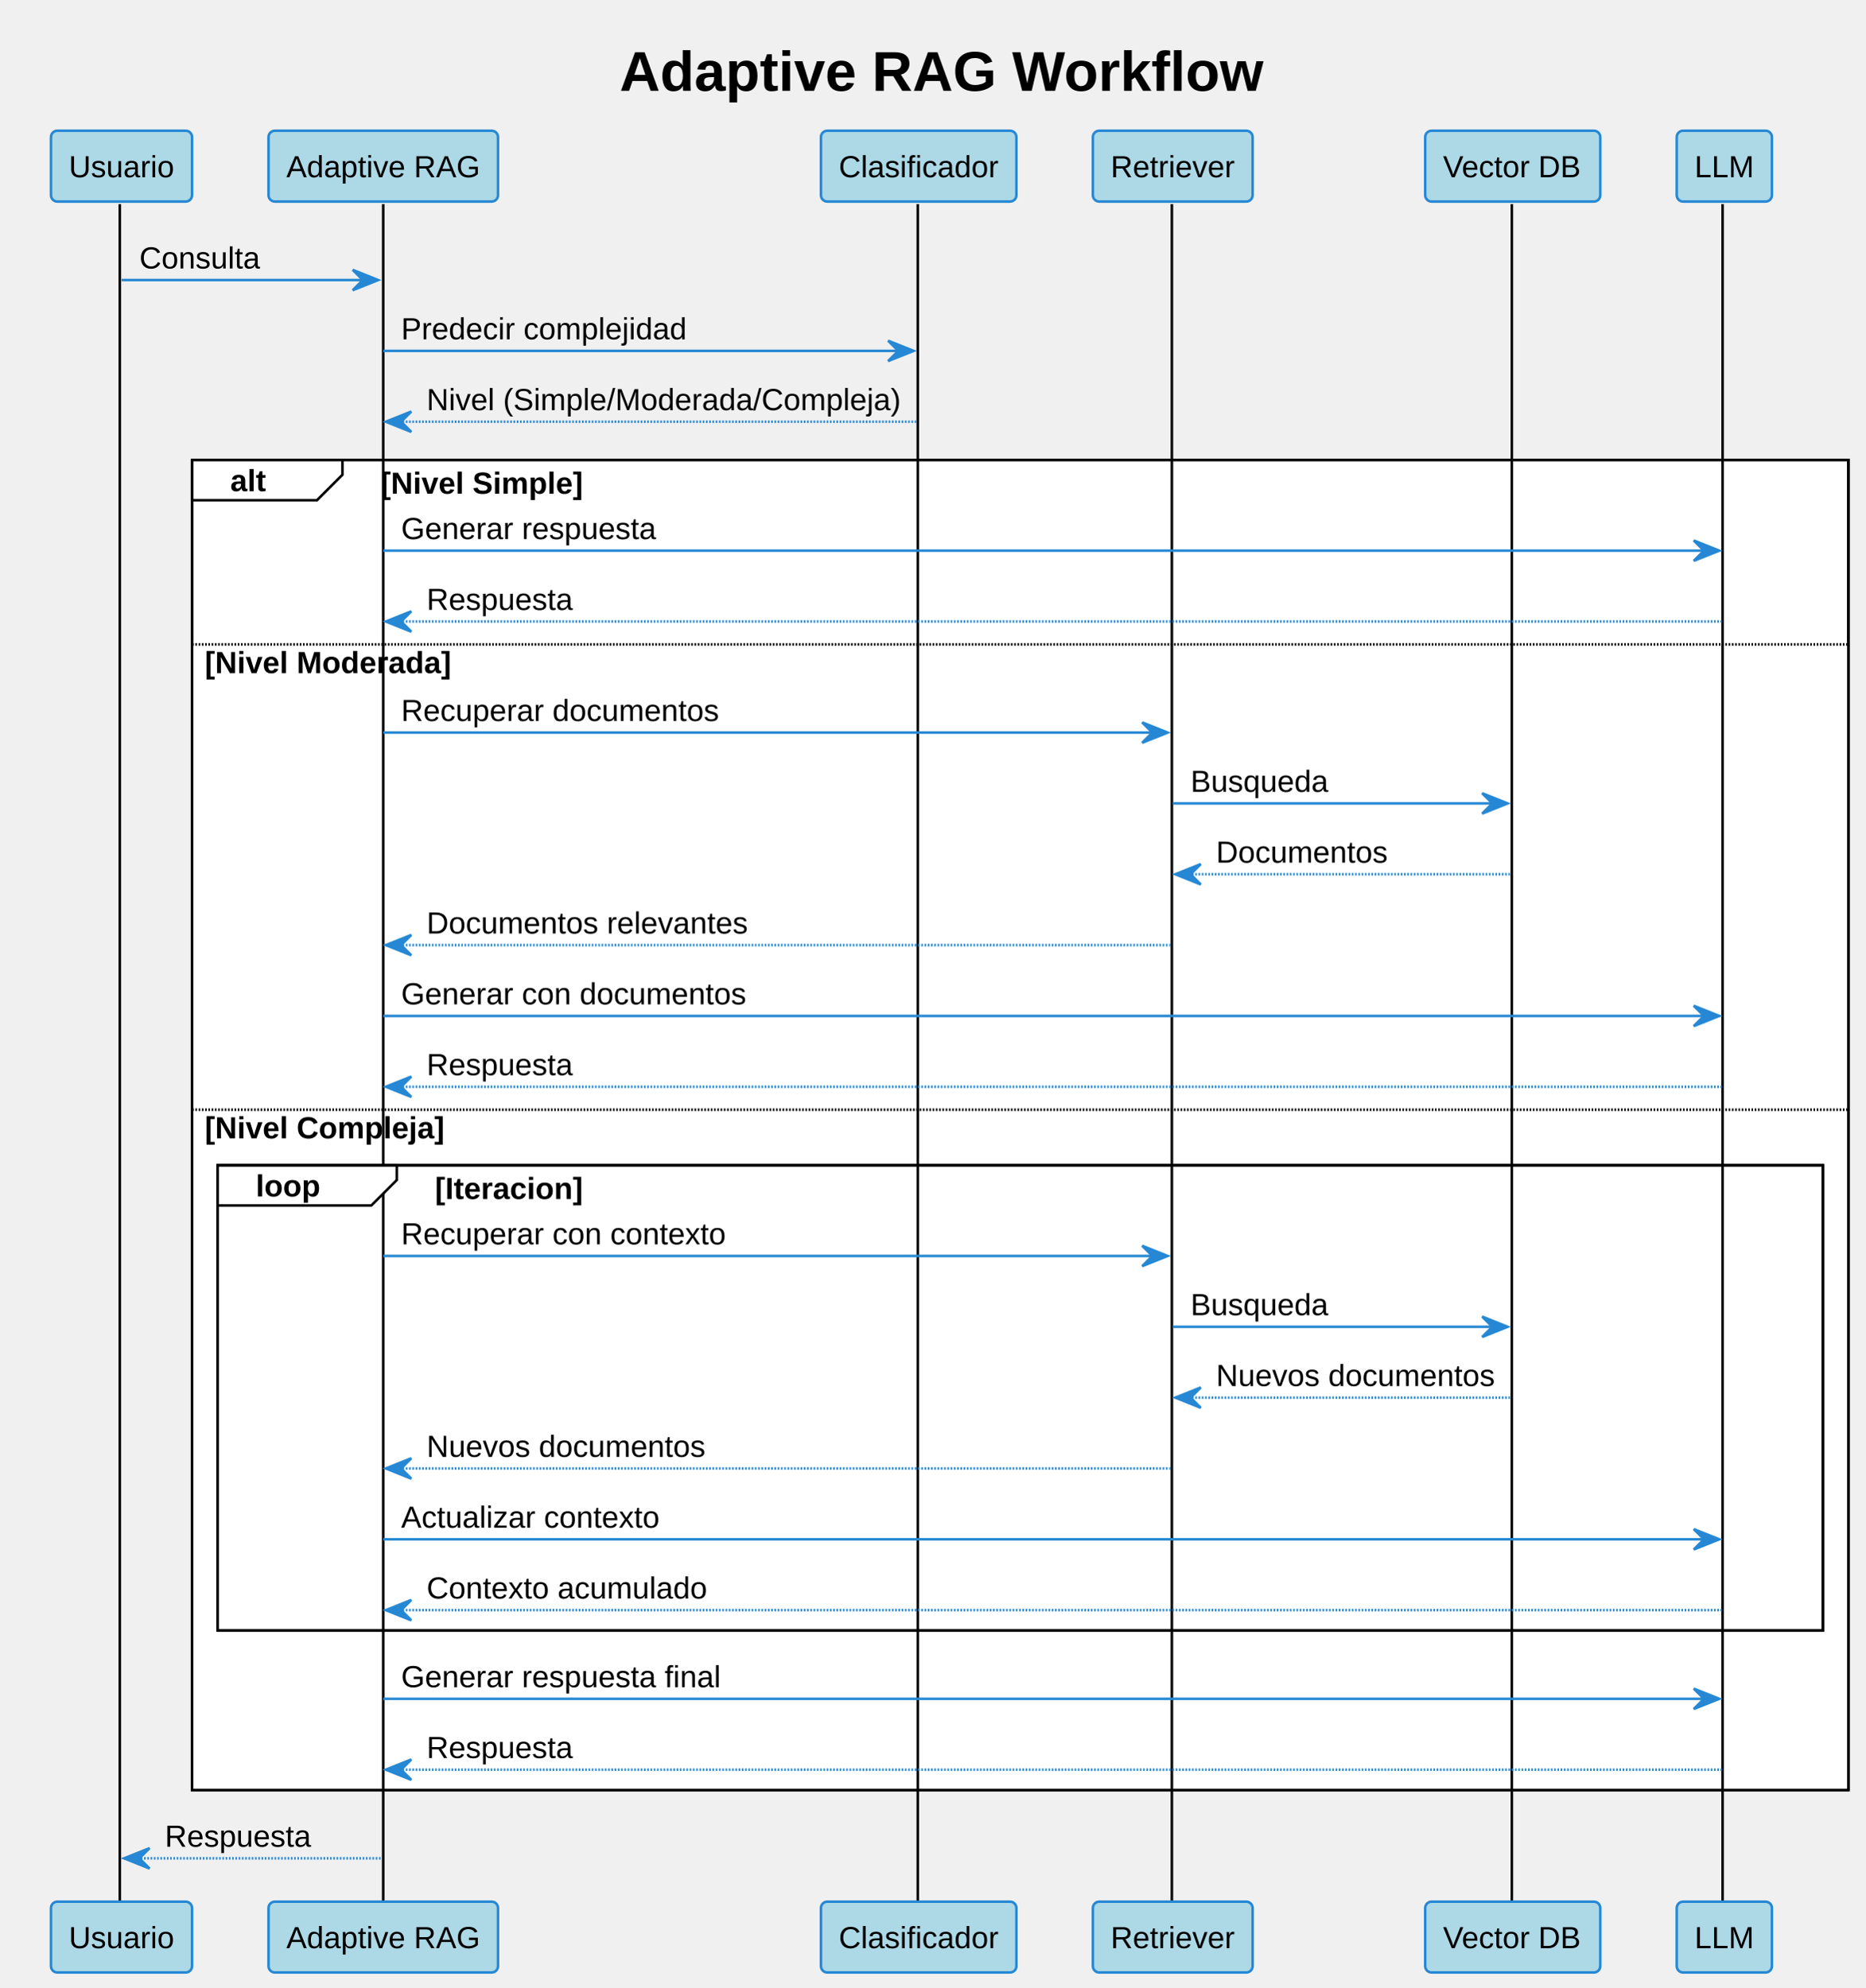
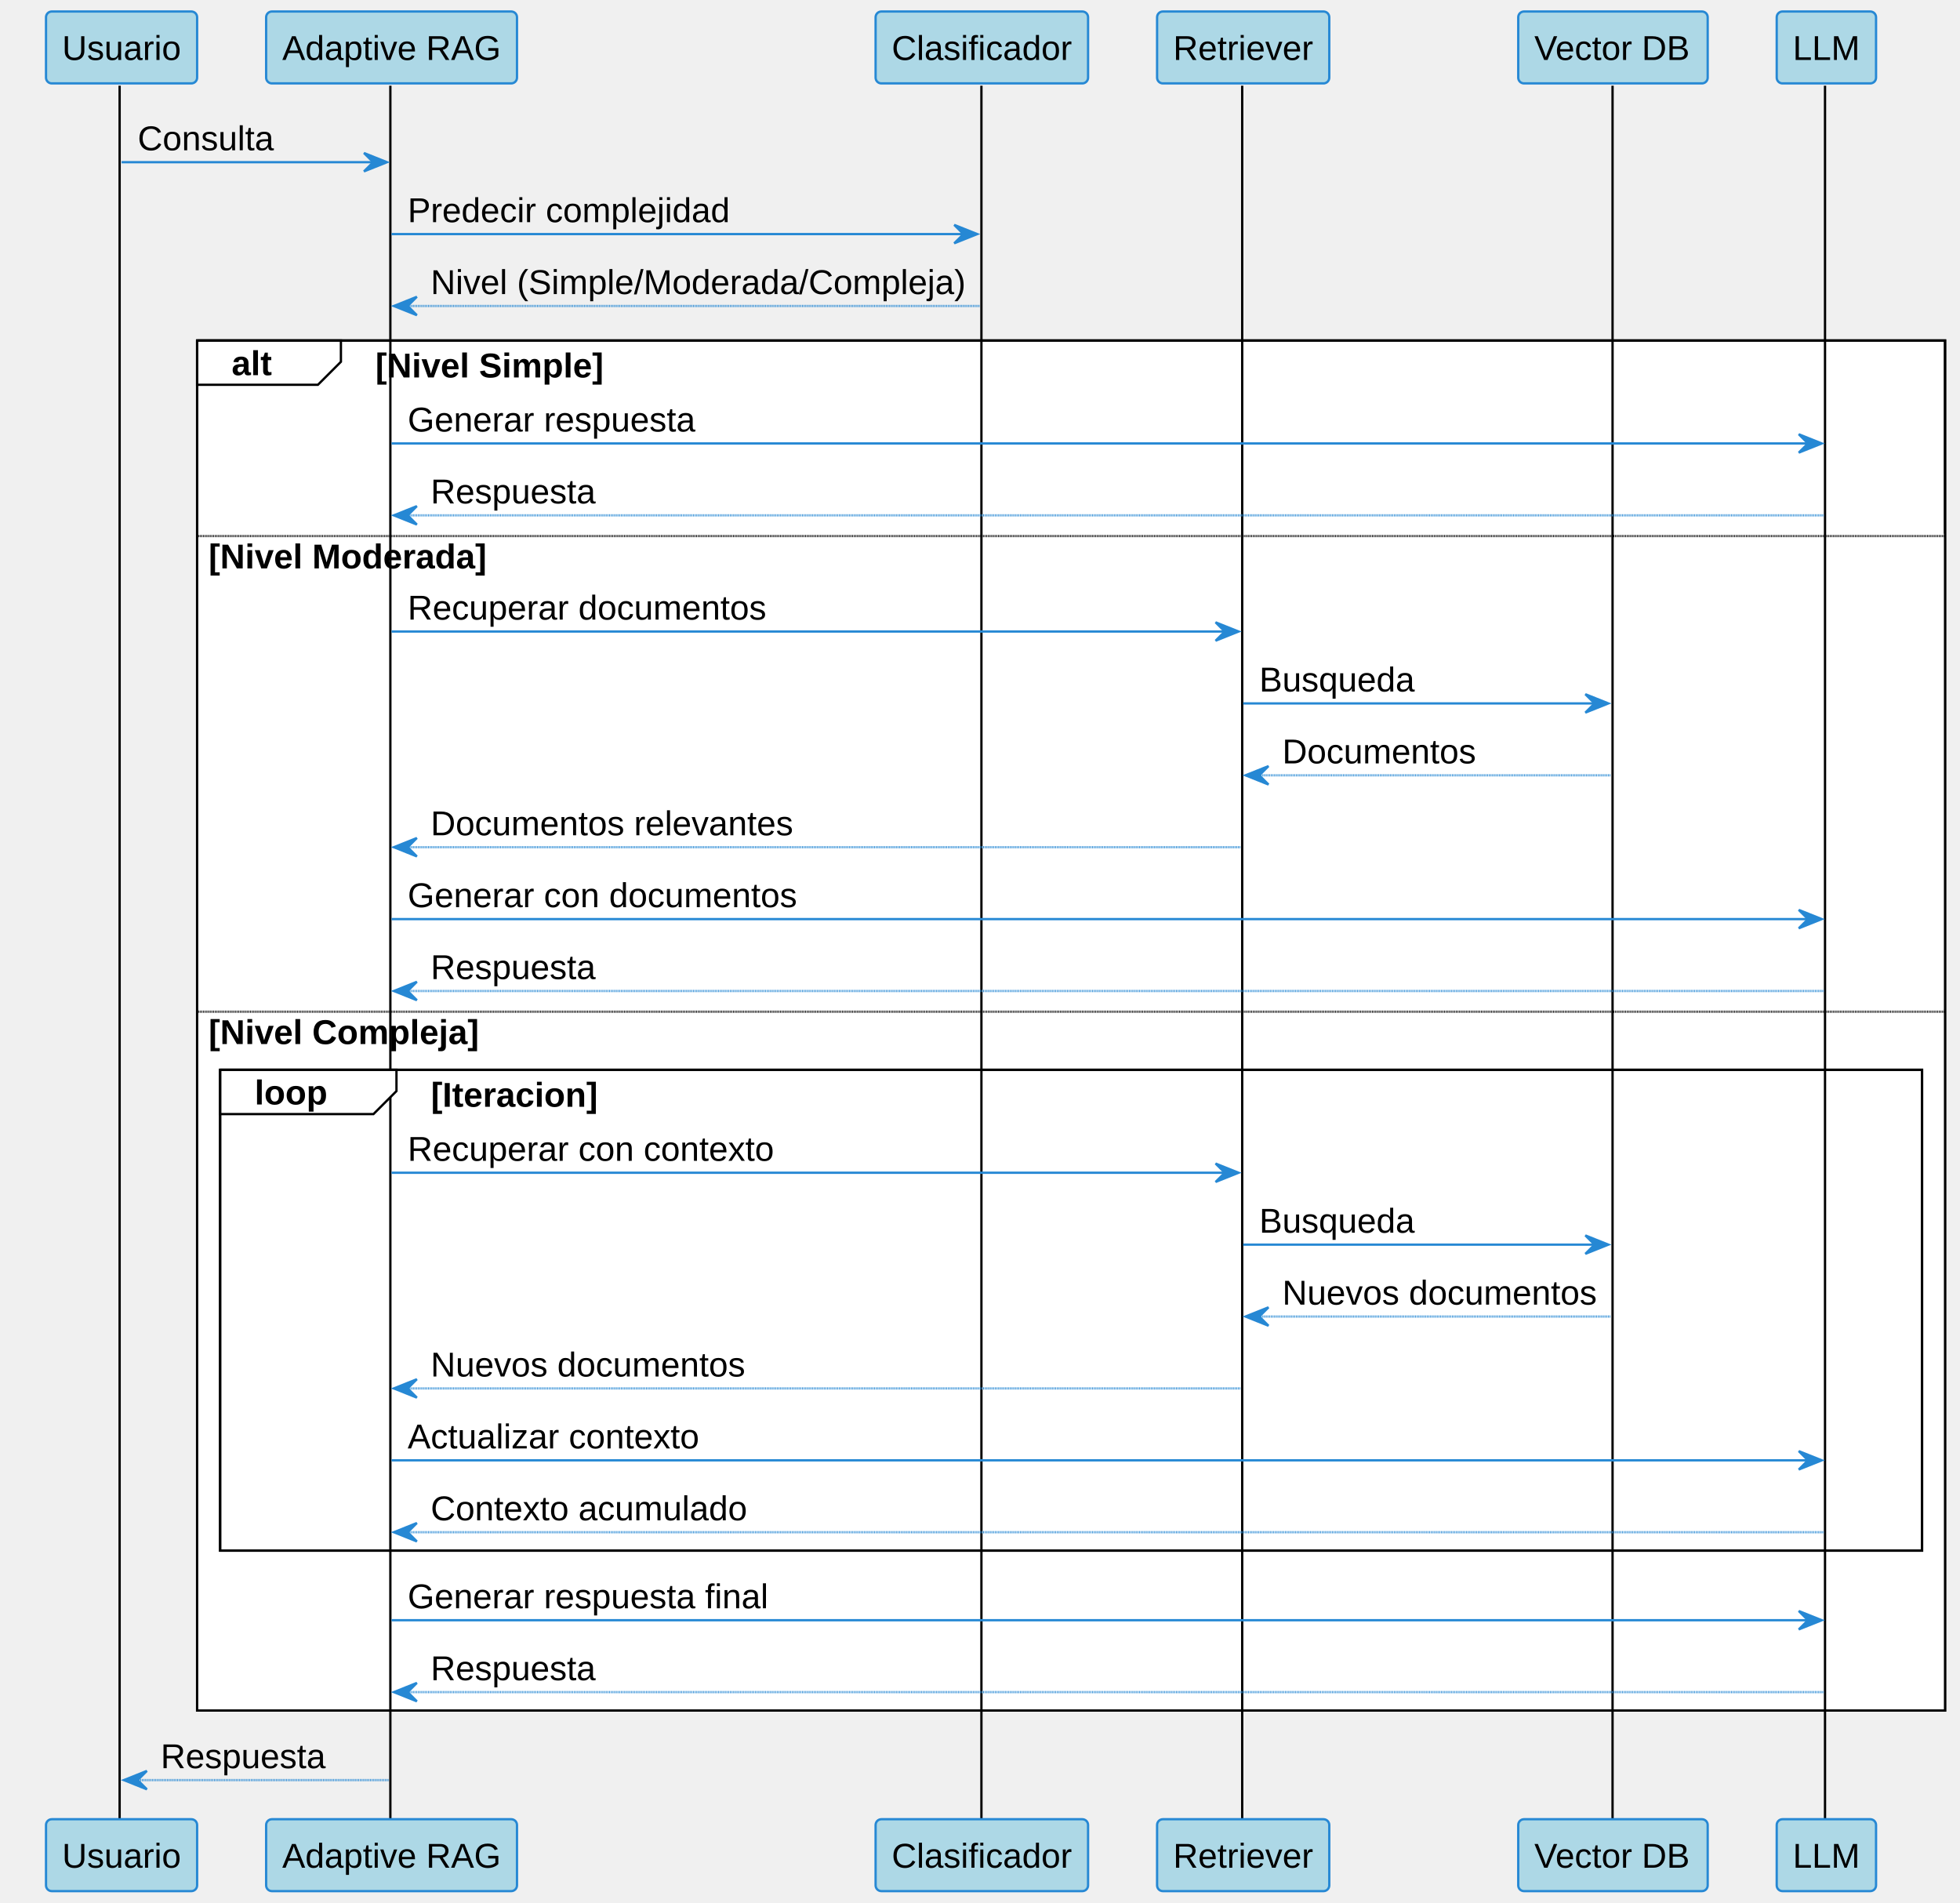
- <svg xmlns="http://www.w3.org/2000/svg" contentStyleType="text/css" height="2437.5px" preserveAspectRatio="none" style="width:2287px;height:2437px;" version="1.1" viewBox="0 0 2287 2437" width="2287.5px" zoomAndPan="magnify">
+ <svg xmlns="http://www.w3.org/2000/svg" contentStyleType="text/css" height="5168.75px" preserveAspectRatio="none" style="width:5325px;height:5168px;" version="1.1" viewBox="0 0 5325 5168" width="5325px" zoomAndPan="magnify">
  <defs />
  <g>
-     <text fill="#000000" font-family="Arial" font-size="68.75" font-weight="bold" lengthAdjust="spacing" textLength="790.659" x="759.677" y="111.362">Adaptive RAG Workflow</text>
-     <rect fill="#FFFFFF" height="1631.177" style="stroke:#000000;stroke-width:3.125;" width="2030.795" x="235.468" y="564.041" />
-     <rect fill="#FFFFFF" height="570.599" style="stroke:none;stroke-width:3.125;" width="2030.795" x="235.468" y="787.155" />
-     <rect fill="#FFFFFF" height="837.463" style="stroke:none;stroke-width:3.125;" width="2030.795" x="235.468" y="1357.755" />
-     <rect fill="#FFFFFF" height="570.599" style="stroke:#000000;stroke-width:3.125;" width="1968.295" x="266.717" y="1429.001" />
-     <line style="stroke:#000000;stroke-width:3.125;" x1="146.875" x2="146.875" y1="250.302" y2="2335.214" />
-     <line style="stroke:#000000;stroke-width:3.125;" x1="469.842" x2="469.842" y1="250.302" y2="2335.214" />
-     <line style="stroke:#000000;stroke-width:3.125;" x1="1125.293" x2="1125.293" y1="250.302" y2="2335.214" />
-     <line style="stroke:#000000;stroke-width:3.125;" x1="1436.822" x2="1436.822" y1="250.302" y2="2335.214" />
-     <line style="stroke:#000000;stroke-width:3.125;" x1="1853.671" x2="1853.671" y1="250.302" y2="2335.214" />
-     <line style="stroke:#000000;stroke-width:3.125;" x1="2112.064" x2="2112.064" y1="250.302" y2="2335.214" />
-     <rect fill="#ADD8E6" height="86.871" rx="7.812" ry="7.812" style="stroke:#2688D4;stroke-width:3.125;" width="172.968" x="62.5" y="160.306" />
-     <text fill="#000000" font-family="Arial" font-size="37.5" lengthAdjust="spacing" textLength="129.218" x="84.375" y="217.355">Usuario</text>
-     <rect fill="#ADD8E6" height="86.871" rx="7.812" ry="7.812" style="stroke:#2688D4;stroke-width:3.125;" width="172.968" x="62.5" y="2332.089" />
-     <text fill="#000000" font-family="Arial" font-size="37.5" lengthAdjust="spacing" textLength="129.218" x="84.375" y="2389.139">Usuario</text>
-     <rect fill="#ADD8E6" height="86.871" rx="7.812" ry="7.812" style="stroke:#2688D4;stroke-width:3.125;" width="281.366" x="329.217" y="160.306" />
-     <text fill="#000000" font-family="Arial" font-size="37.5" lengthAdjust="spacing" textLength="237.616" x="351.092" y="217.355">Adaptive RAG</text>
-     <rect fill="#ADD8E6" height="86.871" rx="7.812" ry="7.812" style="stroke:#2688D4;stroke-width:3.125;" width="281.366" x="329.217" y="2332.089" />
-     <text fill="#000000" font-family="Arial" font-size="37.5" lengthAdjust="spacing" textLength="237.616" x="351.092" y="2389.139">Adaptive RAG</text>
-     <rect fill="#ADD8E6" height="86.871" rx="7.812" ry="7.812" style="stroke:#2688D4;stroke-width:3.125;" width="239.655" x="1006.543" y="160.306" />
-     <text fill="#000000" font-family="Arial" font-size="37.5" lengthAdjust="spacing" textLength="195.905" x="1028.418" y="217.355">Clasificador</text>
-     <rect fill="#ADD8E6" height="86.871" rx="7.812" ry="7.812" style="stroke:#2688D4;stroke-width:3.125;" width="239.655" x="1006.543" y="2332.089" />
-     <text fill="#000000" font-family="Arial" font-size="37.5" lengthAdjust="spacing" textLength="195.905" x="1028.418" y="2389.139">Clasificador</text>
-     <rect fill="#ADD8E6" height="86.871" rx="7.812" ry="7.812" style="stroke:#2688D4;stroke-width:3.125;" width="195.874" x="1339.947" y="160.306" />
-     <text fill="#000000" font-family="Arial" font-size="37.5" lengthAdjust="spacing" textLength="152.124" x="1361.822" y="217.355">Retriever</text>
-     <rect fill="#ADD8E6" height="86.871" rx="7.812" ry="7.812" style="stroke:#2688D4;stroke-width:3.125;" width="195.874" x="1339.947" y="2332.089" />
-     <text fill="#000000" font-family="Arial" font-size="37.5" lengthAdjust="spacing" textLength="152.124" x="1361.822" y="2389.139">Retriever</text>
-     <rect fill="#ADD8E6" height="86.871" rx="7.812" ry="7.812" style="stroke:#2688D4;stroke-width:3.125;" width="214.642" x="1747.421" y="160.306" />
-     <text fill="#000000" font-family="Arial" font-size="37.5" lengthAdjust="spacing" textLength="170.892" x="1769.296" y="217.355">Vector DB</text>
-     <rect fill="#ADD8E6" height="86.871" rx="7.812" ry="7.812" style="stroke:#2688D4;stroke-width:3.125;" width="214.642" x="1747.421" y="2332.089" />
-     <text fill="#000000" font-family="Arial" font-size="37.5" lengthAdjust="spacing" textLength="170.892" x="1769.296" y="2389.139">Vector DB</text>
-     <rect fill="#ADD8E6" height="86.871" rx="7.812" ry="7.812" style="stroke:#2688D4;stroke-width:3.125;" width="116.699" x="2055.814" y="160.306" />
-     <text fill="#000000" font-family="Arial" font-size="37.5" lengthAdjust="spacing" textLength="72.949" x="2077.689" y="217.355">LLM</text>
-     <rect fill="#ADD8E6" height="86.871" rx="7.812" ry="7.812" style="stroke:#2688D4;stroke-width:3.125;" width="116.699" x="2055.814" y="2332.089" />
-     <text fill="#000000" font-family="Arial" font-size="37.5" lengthAdjust="spacing" textLength="72.949" x="2077.689" y="2389.139">LLM</text>
-     <polygon fill="#2688D4" points="432.401,330.923,463.651,343.423,432.401,355.923,444.901,343.423" style="stroke:#2688D4;stroke-width:3.125;" />
-     <line style="stroke:#2688D4;stroke-width:3.125;" x1="148.984" x2="451.151" y1="343.423" y2="343.423" />
-     <text fill="#000000" font-family="Arial" font-size="37.5" lengthAdjust="spacing" textLength="148.004" x="170.859" y="329.227">Consulta</text>
-     <polygon fill="#2688D4" points="1088.87,417.795,1120.12,430.295,1088.87,442.795,1101.37,430.295" style="stroke:#2688D4;stroke-width:3.125;" />
-     <line style="stroke:#2688D4;stroke-width:3.125;" x1="469.901" x2="1107.62" y1="430.295" y2="430.295" />
-     <text fill="#000000" font-family="Arial" font-size="37.5" lengthAdjust="spacing" textLength="350.171" x="491.776" y="416.098">Predecir complejidad</text>
-     <polygon fill="#2688D4" points="504.276,504.666,473.026,517.166,504.276,529.666,491.776,517.166" style="stroke:#2688D4;stroke-width:3.125;" />
-     <line style="stroke:#2688D4;stroke-width:3.125;stroke-dasharray:2.0,2.0;" x1="485.526" x2="1123.245" y1="517.166" y2="517.166" />
-     <text fill="#000000" font-family="Arial" font-size="37.5" lengthAdjust="spacing" textLength="581.47" x="523.025" y="502.969">Nivel (Simple/Moderada/Compleja)</text>
-     <path d="M235.468,564.041 L419.855,564.041 L419.855,582.163 L388.605,613.413 L235.468,613.413 L235.468,564.041 " fill="#FFFFFF" style="stroke:#000000;stroke-width:3.125;" />
-     <rect fill="none" height="1631.177" style="stroke:#000000;stroke-width:3.125;" width="2030.795" x="235.468" y="564.041" />
-     <text fill="#000000" font-family="Arial" font-size="37.5" font-weight="bold" lengthAdjust="spacing" textLength="43.762" x="282.342" y="602.341">alt</text>
-     <text fill="#000000" font-family="Arial" font-size="37.5" font-weight="bold" lengthAdjust="spacing" textLength="247.98" x="466.73" y="605.466">[Nivel Simple]</text>
-     <polygon fill="#2688D4" points="2076.663,662.784,2107.913,675.284,2076.663,687.784,2089.163,675.284" style="stroke:#2688D4;stroke-width:3.125;" />
-     <line style="stroke:#2688D4;stroke-width:3.125;" x1="469.901" x2="2095.413" y1="675.284" y2="675.284" />
-     <text fill="#000000" font-family="Arial" font-size="37.5" lengthAdjust="spacing" textLength="312.671" x="491.776" y="661.087">Generar respuesta</text>
-     <polygon fill="#2688D4" points="504.276,749.655,473.026,762.155,504.276,774.655,491.776,762.155" style="stroke:#2688D4;stroke-width:3.125;" />
-     <line style="stroke:#2688D4;stroke-width:3.125;stroke-dasharray:2.0,2.0;" x1="485.526" x2="2111.038" y1="762.155" y2="762.155" />
-     <text fill="#000000" font-family="Arial" font-size="37.5" lengthAdjust="spacing" textLength="179.279" x="523.025" y="747.958">Respuesta</text>
-     <line style="stroke:#000000;stroke-width:3.125;stroke-dasharray:2.0,2.0;" x1="235.468" x2="2266.263" y1="790.28" y2="790.28" />
-     <text fill="#000000" font-family="Arial" font-size="37.5" font-weight="bold" lengthAdjust="spacing" textLength="302.142" x="251.093" y="825.455">[Nivel Moderada]</text>
-     <polygon fill="#2688D4" points="1400.384,885.898,1431.634,898.398,1400.384,910.898,1412.884,898.398" style="stroke:#2688D4;stroke-width:3.125;" />
-     <line style="stroke:#2688D4;stroke-width:3.125;" x1="469.901" x2="1419.134" y1="898.398" y2="898.398" />
-     <text fill="#000000" font-family="Arial" font-size="37.5" lengthAdjust="spacing" textLength="389.795" x="491.776" y="884.201">Recuperar documentos</text>
-     <polygon fill="#2688D4" points="1817.242,972.769,1848.492,985.269,1817.242,997.769,1829.742,985.269" style="stroke:#2688D4;stroke-width:3.125;" />
-     <line style="stroke:#2688D4;stroke-width:3.125;" x1="1437.884" x2="1835.992" y1="985.269" y2="985.269" />
-     <text fill="#000000" font-family="Arial" font-size="37.5" lengthAdjust="spacing" textLength="168.897" x="1459.759" y="971.072">Busqueda</text>
-     <polygon fill="#2688D4" points="1472.259,1059.64,1441.009,1072.14,1472.259,1084.64,1459.759,1072.14" style="stroke:#2688D4;stroke-width:3.125;" />
-     <line style="stroke:#2688D4;stroke-width:3.125;stroke-dasharray:2.0,2.0;" x1="1453.509" x2="1851.617" y1="1072.14" y2="1072.14" />
-     <text fill="#000000" font-family="Arial" font-size="37.5" lengthAdjust="spacing" textLength="210.516" x="1491.009" y="1057.944">Documentos</text>
-     <polygon fill="#2688D4" points="504.276,1146.512,473.026,1159.012,504.276,1171.512,491.776,1159.012" style="stroke:#2688D4;stroke-width:3.125;" />
-     <line style="stroke:#2688D4;stroke-width:3.125;stroke-dasharray:2.0,2.0;" x1="485.526" x2="1434.759" y1="1159.012" y2="1159.012" />
-     <text fill="#000000" font-family="Arial" font-size="37.5" lengthAdjust="spacing" textLength="393.951" x="523.025" y="1144.815">Documentos relevantes</text>
-     <polygon fill="#2688D4" points="2076.663,1233.383,2107.913,1245.883,2076.663,1258.383,2089.163,1245.883" style="stroke:#2688D4;stroke-width:3.125;" />
-     <line style="stroke:#2688D4;stroke-width:3.125;" x1="469.901" x2="2095.413" y1="1245.883" y2="1245.883" />
-     <text fill="#000000" font-family="Arial" font-size="37.5" lengthAdjust="spacing" textLength="423.157" x="491.776" y="1231.686">Generar con documentos</text>
-     <polygon fill="#2688D4" points="504.276,1320.255,473.026,1332.755,504.276,1345.255,491.776,1332.755" style="stroke:#2688D4;stroke-width:3.125;" />
-     <line style="stroke:#2688D4;stroke-width:3.125;stroke-dasharray:2.0,2.0;" x1="485.526" x2="2111.038" y1="1332.755" y2="1332.755" />
-     <text fill="#000000" font-family="Arial" font-size="37.5" lengthAdjust="spacing" textLength="179.279" x="523.025" y="1318.558">Respuesta</text>
-     <line style="stroke:#000000;stroke-width:3.125;stroke-dasharray:2.0,2.0;" x1="235.468" x2="2266.263" y1="1360.88" y2="1360.88" />
-     <text fill="#000000" font-family="Arial" font-size="37.5" font-weight="bold" lengthAdjust="spacing" textLength="293.811" x="251.093" y="1396.054">[Nivel Compleja]</text>
-     <path d="M266.717,1429.001 L486.481,1429.001 L486.481,1447.122 L455.231,1478.372 L266.717,1478.372 L266.717,1429.001 " fill="#FFFFFF" style="stroke:#000000;stroke-width:3.125;" />
-     <rect fill="none" height="570.599" style="stroke:#000000;stroke-width:3.125;" width="1968.295" x="266.717" y="1429.001" />
-     <text fill="#000000" font-family="Arial" font-size="37.5" font-weight="bold" lengthAdjust="spacing" textLength="79.138" x="313.592" y="1467.3">loop</text>
-     <text fill="#000000" font-family="Arial" font-size="37.5" font-weight="bold" lengthAdjust="spacing" textLength="181.274" x="533.356" y="1470.425">[Iteracion]</text>
-     <polygon fill="#2688D4" points="1400.384,1527.744,1431.634,1540.244,1400.384,1552.744,1412.884,1540.244" style="stroke:#2688D4;stroke-width:3.125;" />
-     <line style="stroke:#2688D4;stroke-width:3.125;" x1="469.901" x2="1419.134" y1="1540.244" y2="1540.244" />
-     <text fill="#000000" font-family="Arial" font-size="37.5" lengthAdjust="spacing" textLength="398.144" x="491.776" y="1526.047">Recuperar con contexto</text>
-     <polygon fill="#2688D4" points="1817.242,1614.615,1848.492,1627.115,1817.242,1639.615,1829.742,1627.115" style="stroke:#2688D4;stroke-width:3.125;" />
-     <line style="stroke:#2688D4;stroke-width:3.125;" x1="1437.884" x2="1835.992" y1="1627.115" y2="1627.115" />
-     <text fill="#000000" font-family="Arial" font-size="37.5" lengthAdjust="spacing" textLength="168.897" x="1459.759" y="1612.918">Busqueda</text>
-     <polygon fill="#2688D4" points="1472.259,1701.486,1441.009,1713.986,1472.259,1726.486,1459.759,1713.986" style="stroke:#2688D4;stroke-width:3.125;" />
-     <line style="stroke:#2688D4;stroke-width:3.125;stroke-dasharray:2.0,2.0;" x1="1453.509" x2="1851.617" y1="1713.986" y2="1713.986" />
-     <text fill="#000000" font-family="Arial" font-size="37.5" lengthAdjust="spacing" textLength="341.858" x="1491.009" y="1699.789">Nuevos documentos</text>
-     <polygon fill="#2688D4" points="504.276,1788.358,473.026,1800.858,504.276,1813.358,491.776,1800.858" style="stroke:#2688D4;stroke-width:3.125;" />
-     <line style="stroke:#2688D4;stroke-width:3.125;stroke-dasharray:2.0,2.0;" x1="485.526" x2="1434.759" y1="1800.858" y2="1800.858" />
-     <text fill="#000000" font-family="Arial" font-size="37.5" lengthAdjust="spacing" textLength="341.858" x="523.025" y="1786.661">Nuevos documentos</text>
-     <polygon fill="#2688D4" points="2076.663,1875.229,2107.913,1887.729,2076.663,1900.229,2089.163,1887.729" style="stroke:#2688D4;stroke-width:3.125;" />
-     <line style="stroke:#2688D4;stroke-width:3.125;" x1="469.901" x2="2095.413" y1="1887.729" y2="1887.729" />
-     <text fill="#000000" font-family="Arial" font-size="37.5" lengthAdjust="spacing" textLength="316.827" x="491.776" y="1873.532">Actualizar contexto</text>
-     <polygon fill="#2688D4" points="504.276,1962.1,473.026,1974.6,504.276,1987.1,491.776,1974.6" style="stroke:#2688D4;stroke-width:3.125;" />
-     <line style="stroke:#2688D4;stroke-width:3.125;stroke-dasharray:2.0,2.0;" x1="485.526" x2="2111.038" y1="1974.6" y2="1974.6" />
-     <text fill="#000000" font-family="Arial" font-size="37.5" lengthAdjust="spacing" textLength="343.964" x="523.025" y="1960.403">Contexto acumulado</text>
-     <polygon fill="#2688D4" points="2076.663,2070.847,2107.913,2083.347,2076.663,2095.847,2089.163,2083.347" style="stroke:#2688D4;stroke-width:3.125;" />
-     <line style="stroke:#2688D4;stroke-width:3.125;" x1="469.901" x2="2095.413" y1="2083.347" y2="2083.347" />
-     <text fill="#000000" font-family="Arial" font-size="37.5" lengthAdjust="spacing" textLength="391.882" x="491.776" y="2069.15">Generar respuesta final</text>
-     <polygon fill="#2688D4" points="504.276,2157.718,473.026,2170.218,504.276,2182.718,491.776,2170.218" style="stroke:#2688D4;stroke-width:3.125;" />
-     <line style="stroke:#2688D4;stroke-width:3.125;stroke-dasharray:2.0,2.0;" x1="485.526" x2="2111.038" y1="2170.218" y2="2170.218" />
-     <text fill="#000000" font-family="Arial" font-size="37.5" lengthAdjust="spacing" textLength="179.279" x="523.025" y="2156.021">Respuesta</text>
-     <polygon fill="#2688D4" points="183.359,2266.464,152.109,2278.964,183.359,2291.464,170.859,2278.964" style="stroke:#2688D4;stroke-width:3.125;" />
-     <line style="stroke:#2688D4;stroke-width:3.125;stroke-dasharray:2.0,2.0;" x1="164.609" x2="466.776" y1="2278.964" y2="2278.964" />
-     <text fill="#000000" font-family="Arial" font-size="37.5" lengthAdjust="spacing" textLength="179.279" x="202.109" y="2264.767">Respuesta</text>
+     <rect fill="#FFFFFF" height="3721.674" style="stroke:#000000;stroke-width:6.25;" width="4748.863" x="535.544" y="924.963" />
+     <rect fill="#FFFFFF" height="1292.123" style="stroke:none;stroke-width:6.25;" width="4748.863" x="535.544" y="1449.927" />
+     <rect fill="#FFFFFF" height="1904.587" style="stroke:none;stroke-width:6.25;" width="4748.863" x="535.544" y="2742.05" />
+     <rect fill="#FFFFFF" height="1306.177" style="stroke:#000000;stroke-width:6.25;" width="4623.863" x="598.044" y="2906.104" />
+     <line style="stroke:#000000;stroke-width:6.25;" x1="325" x2="325" y1="232.803" y2="4948.19" />
+     <line style="stroke:#000000;stroke-width:6.25;" x1="1060.544" x2="1060.544" y1="232.803" y2="4948.19" />
+     <line style="stroke:#000000;stroke-width:6.25;" x1="2666.357" x2="2666.357" y1="232.803" y2="4948.19" />
+     <line style="stroke:#000000;stroke-width:6.25;" x1="3374.869" x2="3374.869" y1="232.803" y2="4948.19" />
+     <line style="stroke:#000000;stroke-width:6.25;" x1="4381.053" x2="4381.053" y1="232.803" y2="4948.19" />
+     <line style="stroke:#000000;stroke-width:6.25;" x1="4958.284" x2="4958.284" y1="232.803" y2="4948.19" />
+     <rect fill="#ADD8E6" height="195.303" rx="15.625" ry="15.625" style="stroke:#2688D4;stroke-width:6.25;" width="410.544" x="125" y="31.25" />
+     <text fill="#000000" font-family="Arial" font-size="93.75" lengthAdjust="spacing" textLength="323.044" x="168.75" y="162.936">Usuario</text>
+     <rect fill="#ADD8E6" height="195.303" rx="15.625" ry="15.625" style="stroke:#2688D4;stroke-width:6.25;" width="410.544" x="125" y="4941.94" />
+     <text fill="#000000" font-family="Arial" font-size="93.75" lengthAdjust="spacing" textLength="323.044" x="168.75" y="5073.627">Usuario</text>
+     <rect fill="#ADD8E6" height="195.303" rx="15.625" ry="15.625" style="stroke:#2688D4;stroke-width:6.25;" width="681.54" x="723.044" y="31.25" />
+     <text fill="#000000" font-family="Arial" font-size="93.75" lengthAdjust="spacing" textLength="594.04" x="766.794" y="162.936">Adaptive RAG</text>
+     <rect fill="#ADD8E6" height="195.303" rx="15.625" ry="15.625" style="stroke:#2688D4;stroke-width:6.25;" width="681.54" x="723.044" y="4941.94" />
+     <text fill="#000000" font-family="Arial" font-size="93.75" lengthAdjust="spacing" textLength="594.04" x="766.794" y="5073.627">Adaptive RAG</text>
+     <rect fill="#ADD8E6" height="195.303" rx="15.625" ry="15.625" style="stroke:#2688D4;stroke-width:6.25;" width="577.261" x="2378.857" y="31.25" />
+     <text fill="#000000" font-family="Arial" font-size="93.75" lengthAdjust="spacing" textLength="489.761" x="2422.607" y="162.936">Clasificador</text>
+     <rect fill="#ADD8E6" height="195.303" rx="15.625" ry="15.625" style="stroke:#2688D4;stroke-width:6.25;" width="577.261" x="2378.857" y="4941.94" />
+     <text fill="#000000" font-family="Arial" font-size="93.75" lengthAdjust="spacing" textLength="489.761" x="2422.607" y="5073.627">Clasificador</text>
+     <rect fill="#ADD8E6" height="195.303" rx="15.625" ry="15.625" style="stroke:#2688D4;stroke-width:6.25;" width="467.81" x="3143.619" y="31.25" />
+     <text fill="#000000" font-family="Arial" font-size="93.75" lengthAdjust="spacing" textLength="380.31" x="3187.369" y="162.936">Retriever</text>
+     <rect fill="#ADD8E6" height="195.303" rx="15.625" ry="15.625" style="stroke:#2688D4;stroke-width:6.25;" width="467.81" x="3143.619" y="4941.94" />
+     <text fill="#000000" font-family="Arial" font-size="93.75" lengthAdjust="spacing" textLength="380.31" x="3187.369" y="5073.627">Retriever</text>
+     <rect fill="#ADD8E6" height="195.303" rx="15.625" ry="15.625" style="stroke:#2688D4;stroke-width:6.25;" width="514.731" x="4124.803" y="31.25" />
+     <text fill="#000000" font-family="Arial" font-size="93.75" lengthAdjust="spacing" textLength="427.231" x="4168.553" y="162.936">Vector DB</text>
+     <rect fill="#ADD8E6" height="195.303" rx="15.625" ry="15.625" style="stroke:#2688D4;stroke-width:6.25;" width="514.731" x="4124.803" y="4941.94" />
+     <text fill="#000000" font-family="Arial" font-size="93.75" lengthAdjust="spacing" textLength="427.231" x="4168.553" y="5073.627">Vector DB</text>
+     <rect fill="#ADD8E6" height="195.303" rx="15.625" ry="15.625" style="stroke:#2688D4;stroke-width:6.25;" width="269.873" x="4827.034" y="31.25" />
+     <text fill="#000000" font-family="Arial" font-size="93.75" lengthAdjust="spacing" textLength="182.373" x="4870.784" y="162.936">LLM</text>
+     <rect fill="#ADD8E6" height="195.303" rx="15.625" ry="15.625" style="stroke:#2688D4;stroke-width:6.25;" width="269.873" x="4827.034" y="4941.94" />
+     <text fill="#000000" font-family="Arial" font-size="93.75" lengthAdjust="spacing" textLength="182.373" x="4870.784" y="5073.627">LLM</text>
+     <polygon fill="#2688D4" points="988.814,415.607,1051.314,440.607,988.814,465.607,1013.814,440.607" style="stroke:#2688D4;stroke-width:6.25;" />
+     <line style="stroke:#2688D4;stroke-width:6.25;" x1="330.272" x2="1026.314" y1="440.607" y2="440.607" />
+     <text fill="#000000" font-family="Arial" font-size="93.75" lengthAdjust="spacing" textLength="370.01" x="374.022" y="408.24">Consulta</text>
+     <polygon fill="#2688D4" points="2592.488,610.91,2654.988,635.91,2592.488,660.91,2617.488,635.91" style="stroke:#2688D4;stroke-width:6.25;" />
+     <line style="stroke:#2688D4;stroke-width:6.25;" x1="1063.814" x2="2629.988" y1="635.91" y2="635.91" />
+     <text fill="#000000" font-family="Arial" font-size="93.75" lengthAdjust="spacing" textLength="875.427" x="1107.564" y="603.543">Predecir complejidad</text>
+     <polygon fill="#2688D4" points="1132.564,806.213,1070.064,831.213,1132.564,856.213,1107.564,831.213" style="stroke:#2688D4;stroke-width:6.25;" />
+     <line style="stroke:#2688D4;stroke-width:6.25;stroke-dasharray:2.0,2.0;" x1="1095.064" x2="2661.238" y1="831.213" y2="831.213" />
+     <text fill="#000000" font-family="Arial" font-size="93.75" lengthAdjust="spacing" textLength="1453.674" x="1170.064" y="798.846">Nivel (Simple/Moderada/Compleja)</text>
+     <path d="M535.544,924.963 L926.199,924.963 L926.199,982.767 L863.699,1045.267 L535.544,1045.267 L535.544,924.963 " fill="#FFFFFF" style="stroke:#000000;stroke-width:6.25;" />
+     <rect fill="none" height="3721.674" style="stroke:#000000;stroke-width:6.25;" width="4748.863" x="535.544" y="924.963" />
+     <text fill="#000000" font-family="Arial" font-size="93.75" font-weight="bold" lengthAdjust="spacing" textLength="109.406" x="629.294" y="1019.15">alt</text>
+     <text fill="#000000" font-family="Arial" font-size="93.75" font-weight="bold" lengthAdjust="spacing" textLength="619.949" x="1019.949" y="1025.4">[Nivel Simple]</text>
+     <polygon fill="#2688D4" points="4886.971,1179.623,4949.471,1204.623,4886.971,1229.623,4911.971,1204.623" style="stroke:#2688D4;stroke-width:6.25;" />
+     <line style="stroke:#2688D4;stroke-width:6.25;" x1="1063.814" x2="4924.471" y1="1204.623" y2="1204.623" />
+     <text fill="#000000" font-family="Arial" font-size="93.75" lengthAdjust="spacing" textLength="781.677" x="1107.564" y="1172.256">Generar respuesta</text>
+     <polygon fill="#2688D4" points="1132.564,1374.927,1070.064,1399.927,1132.564,1424.927,1107.564,1399.927" style="stroke:#2688D4;stroke-width:6.25;" />
+     <line style="stroke:#2688D4;stroke-width:6.25;stroke-dasharray:2.0,2.0;" x1="1095.064" x2="4955.721" y1="1399.927" y2="1399.927" />
+     <text fill="#000000" font-family="Arial" font-size="93.75" lengthAdjust="spacing" textLength="448.196" x="1170.064" y="1367.56">Respuesta</text>
+     <line style="stroke:#000000;stroke-width:6.25;stroke-dasharray:2.0,2.0;" x1="535.544" x2="5284.407" y1="1456.177" y2="1456.177" />
+     <text fill="#000000" font-family="Arial" font-size="93.75" font-weight="bold" lengthAdjust="spacing" textLength="755.356" x="566.794" y="1544.113">[Nivel Moderada]</text>
+     <polygon fill="#2688D4" points="3302.524,1690.533,3365.024,1715.533,3302.524,1740.533,3327.524,1715.533" style="stroke:#2688D4;stroke-width:6.25;" />
+     <line style="stroke:#2688D4;stroke-width:6.25;" x1="1063.814" x2="3340.024" y1="1715.533" y2="1715.533" />
+     <text fill="#000000" font-family="Arial" font-size="93.75" lengthAdjust="spacing" textLength="974.487" x="1107.564" y="1683.167">Recuperar documentos</text>
+     <polygon fill="#2688D4" points="4307.169,1885.837,4369.669,1910.837,4307.169,1935.837,4332.169,1910.837" style="stroke:#2688D4;stroke-width:6.25;" />
+     <line style="stroke:#2688D4;stroke-width:6.25;" x1="3377.524" x2="4344.669" y1="1910.837" y2="1910.837" />
+     <text fill="#000000" font-family="Arial" font-size="93.75" lengthAdjust="spacing" textLength="422.241" x="3421.274" y="1878.47">Busqueda</text>
+     <polygon fill="#2688D4" points="3446.274,2081.14,3383.774,2106.14,3446.274,2131.14,3421.274,2106.14" style="stroke:#2688D4;stroke-width:6.25;" />
+     <line style="stroke:#2688D4;stroke-width:6.25;stroke-dasharray:2.0,2.0;" x1="3408.774" x2="4375.919" y1="2106.14" y2="2106.14" />
+     <text fill="#000000" font-family="Arial" font-size="93.75" lengthAdjust="spacing" textLength="526.291" x="3483.774" y="2073.773">Documentos</text>
+     <polygon fill="#2688D4" points="1132.564,2276.443,1070.064,2301.443,1132.564,2326.443,1107.564,2301.443" style="stroke:#2688D4;stroke-width:6.25;" />
+     <line style="stroke:#2688D4;stroke-width:6.25;stroke-dasharray:2.0,2.0;" x1="1095.064" x2="3371.274" y1="2301.443" y2="2301.443" />
+     <text fill="#000000" font-family="Arial" font-size="93.75" lengthAdjust="spacing" textLength="984.879" x="1170.064" y="2269.077">Documentos relevantes</text>
+     <polygon fill="#2688D4" points="4886.971,2471.747,4949.471,2496.747,4886.971,2521.747,4911.971,2496.747" style="stroke:#2688D4;stroke-width:6.25;" />
+     <line style="stroke:#2688D4;stroke-width:6.25;" x1="1063.814" x2="4924.471" y1="2496.747" y2="2496.747" />
+     <text fill="#000000" font-family="Arial" font-size="93.75" lengthAdjust="spacing" textLength="1057.892" x="1107.564" y="2464.38">Generar con documentos</text>
+     <polygon fill="#2688D4" points="1132.564,2667.05,1070.064,2692.05,1132.564,2717.05,1107.564,2692.05" style="stroke:#2688D4;stroke-width:6.25;" />
+     <line style="stroke:#2688D4;stroke-width:6.25;stroke-dasharray:2.0,2.0;" x1="1095.064" x2="4955.721" y1="2692.05" y2="2692.05" />
+     <text fill="#000000" font-family="Arial" font-size="93.75" lengthAdjust="spacing" textLength="448.196" x="1170.064" y="2659.683">Respuesta</text>
+     <line style="stroke:#000000;stroke-width:6.25;stroke-dasharray:2.0,2.0;" x1="535.544" x2="5284.407" y1="2748.3" y2="2748.3" />
+     <text fill="#000000" font-family="Arial" font-size="93.75" font-weight="bold" lengthAdjust="spacing" textLength="734.528" x="566.794" y="2836.237">[Nivel Compleja]</text>
+     <path d="M598.044,2906.104 L1077.139,2906.104 L1077.139,2963.907 L1014.639,3026.407 L598.044,3026.407 L598.044,2906.104 " fill="#FFFFFF" style="stroke:#000000;stroke-width:6.25;" />
+     <rect fill="none" height="1306.177" style="stroke:#000000;stroke-width:6.25;" width="4623.863" x="598.044" y="2906.104" />
+     <text fill="#000000" font-family="Arial" font-size="93.75" font-weight="bold" lengthAdjust="spacing" textLength="197.845" x="691.794" y="3000.29">loop</text>
+     <text fill="#000000" font-family="Arial" font-size="93.75" font-weight="bold" lengthAdjust="spacing" textLength="453.186" x="1170.889" y="3006.54">[Iteracion]</text>
+     <polygon fill="#2688D4" points="3302.524,3160.764,3365.024,3185.764,3302.524,3210.764,3327.524,3185.764" style="stroke:#2688D4;stroke-width:6.25;" />
+     <line style="stroke:#2688D4;stroke-width:6.25;" x1="1063.814" x2="3340.024" y1="3185.764" y2="3185.764" />
+     <text fill="#000000" font-family="Arial" font-size="93.75" lengthAdjust="spacing" textLength="995.361" x="1107.564" y="3153.397">Recuperar con contexto</text>
+     <polygon fill="#2688D4" points="4307.169,3356.067,4369.669,3381.067,4307.169,3406.067,4332.169,3381.067" style="stroke:#2688D4;stroke-width:6.25;" />
+     <line style="stroke:#2688D4;stroke-width:6.25;" x1="3377.524" x2="4344.669" y1="3381.067" y2="3381.067" />
+     <text fill="#000000" font-family="Arial" font-size="93.75" lengthAdjust="spacing" textLength="422.241" x="3421.274" y="3348.7">Busqueda</text>
+     <polygon fill="#2688D4" points="3446.274,3551.37,3383.774,3576.37,3446.274,3601.37,3421.274,3576.37" style="stroke:#2688D4;stroke-width:6.25;" />
+     <line style="stroke:#2688D4;stroke-width:6.25;stroke-dasharray:2.0,2.0;" x1="3408.774" x2="4375.919" y1="3576.37" y2="3576.37" />
+     <text fill="#000000" font-family="Arial" font-size="93.75" lengthAdjust="spacing" textLength="854.645" x="3483.774" y="3544.003">Nuevos documentos</text>
+     <polygon fill="#2688D4" points="1132.564,3746.674,1070.064,3771.674,1132.564,3796.674,1107.564,3771.674" style="stroke:#2688D4;stroke-width:6.25;" />
+     <line style="stroke:#2688D4;stroke-width:6.25;stroke-dasharray:2.0,2.0;" x1="1095.064" x2="3371.274" y1="3771.674" y2="3771.674" />
+     <text fill="#000000" font-family="Arial" font-size="93.75" lengthAdjust="spacing" textLength="854.645" x="1170.064" y="3739.307">Nuevos documentos</text>
+     <polygon fill="#2688D4" points="4886.971,3941.977,4949.471,3966.977,4886.971,3991.977,4911.971,3966.977" style="stroke:#2688D4;stroke-width:6.25;" />
+     <line style="stroke:#2688D4;stroke-width:6.25;" x1="1063.814" x2="4924.471" y1="3966.977" y2="3966.977" />
+     <text fill="#000000" font-family="Arial" font-size="93.75" lengthAdjust="spacing" textLength="792.068" x="1107.564" y="3934.61">Actualizar contexto</text>
+     <polygon fill="#2688D4" points="1132.564,4137.28,1070.064,4162.28,1132.564,4187.28,1107.564,4162.28" style="stroke:#2688D4;stroke-width:6.25;" />
+     <line style="stroke:#2688D4;stroke-width:6.25;stroke-dasharray:2.0,2.0;" x1="1095.064" x2="4955.721" y1="4162.28" y2="4162.28" />
+     <text fill="#000000" font-family="Arial" font-size="93.75" lengthAdjust="spacing" textLength="859.909" x="1170.064" y="4129.913">Contexto acumulado</text>
+     <polygon fill="#2688D4" points="4886.971,4376.334,4949.471,4401.334,4886.971,4426.334,4911.971,4401.334" style="stroke:#2688D4;stroke-width:6.25;" />
+     <line style="stroke:#2688D4;stroke-width:6.25;" x1="1063.814" x2="4924.471" y1="4401.334" y2="4401.334" />
+     <text fill="#000000" font-family="Arial" font-size="93.75" lengthAdjust="spacing" textLength="979.706" x="1107.564" y="4368.967">Generar respuesta final</text>
+     <polygon fill="#2688D4" points="1132.564,4571.637,1070.064,4596.637,1132.564,4621.637,1107.564,4596.637" style="stroke:#2688D4;stroke-width:6.25;" />
+     <line style="stroke:#2688D4;stroke-width:6.25;stroke-dasharray:2.0,2.0;" x1="1095.064" x2="4955.721" y1="4596.637" y2="4596.637" />
+     <text fill="#000000" font-family="Arial" font-size="93.75" lengthAdjust="spacing" textLength="448.196" x="1170.064" y="4564.27">Respuesta</text>
+     <polygon fill="#2688D4" points="399.022,4810.69,336.522,4835.69,399.022,4860.69,374.022,4835.69" style="stroke:#2688D4;stroke-width:6.25;" />
+     <line style="stroke:#2688D4;stroke-width:6.25;stroke-dasharray:2.0,2.0;" x1="361.522" x2="1057.564" y1="4835.69" y2="4835.69" />
+     <text fill="#000000" font-family="Arial" font-size="93.75" lengthAdjust="spacing" textLength="448.196" x="436.522" y="4803.323">Respuesta</text>
  </g>
</svg>
